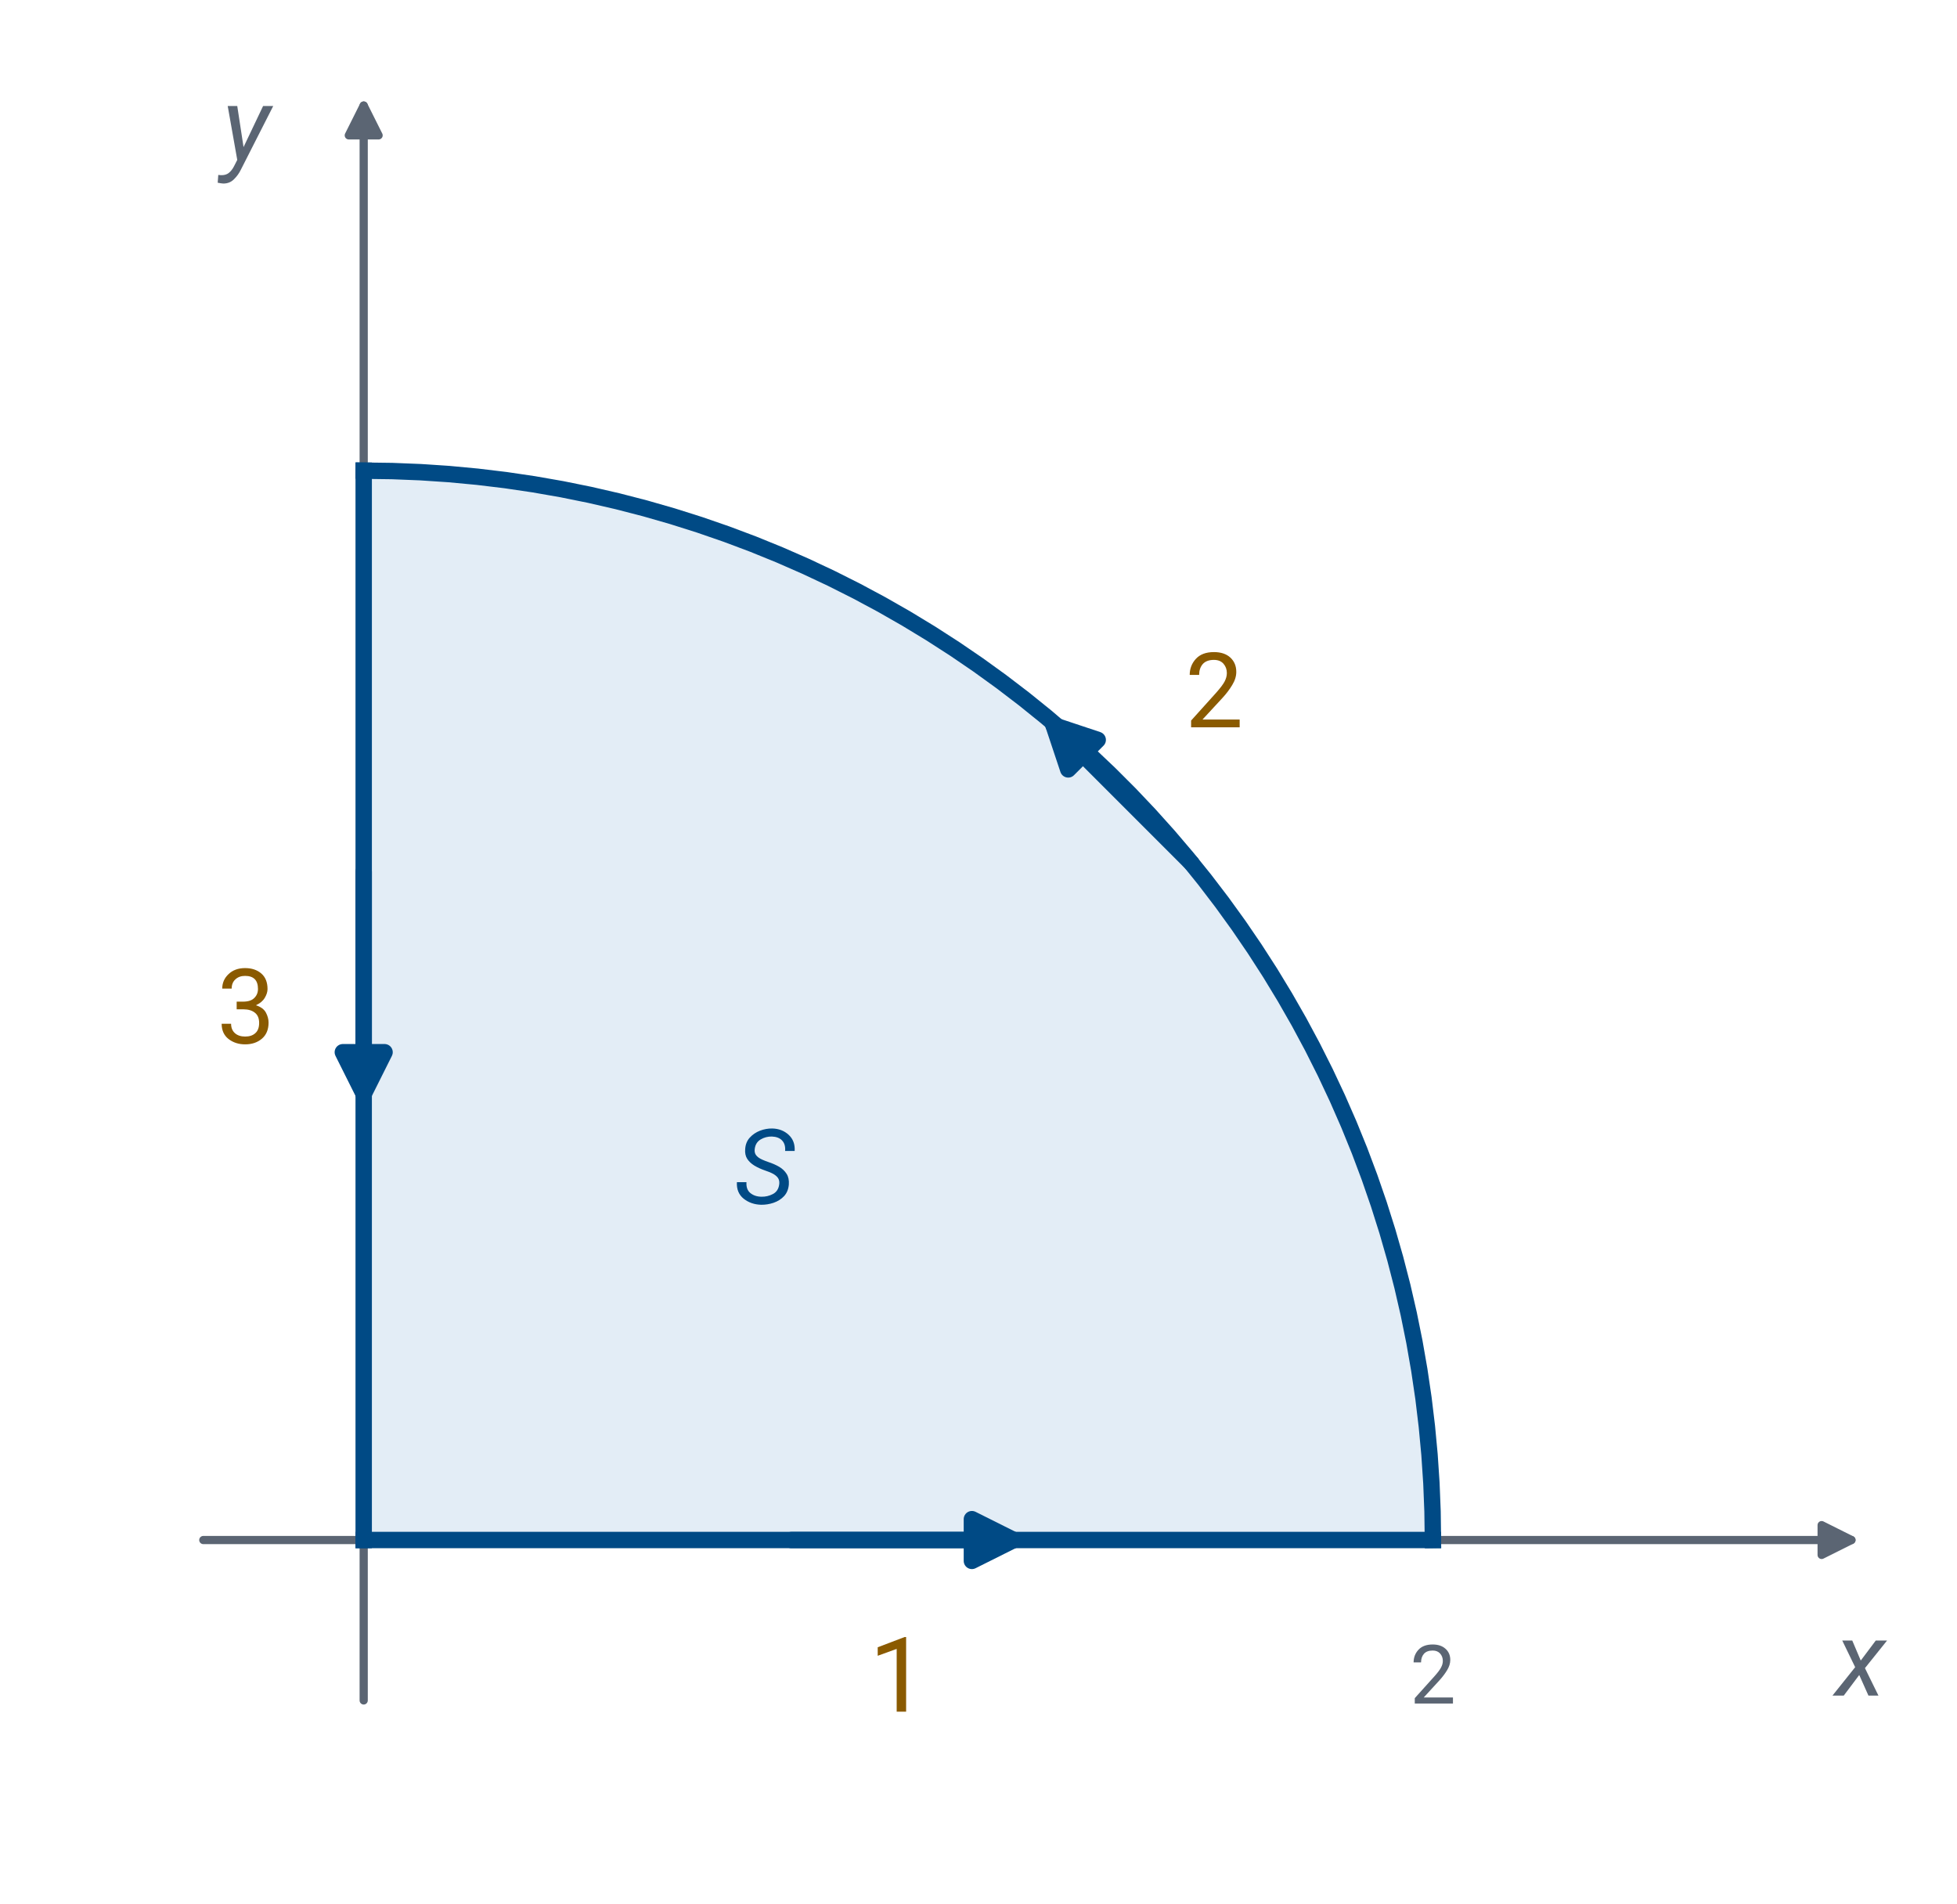
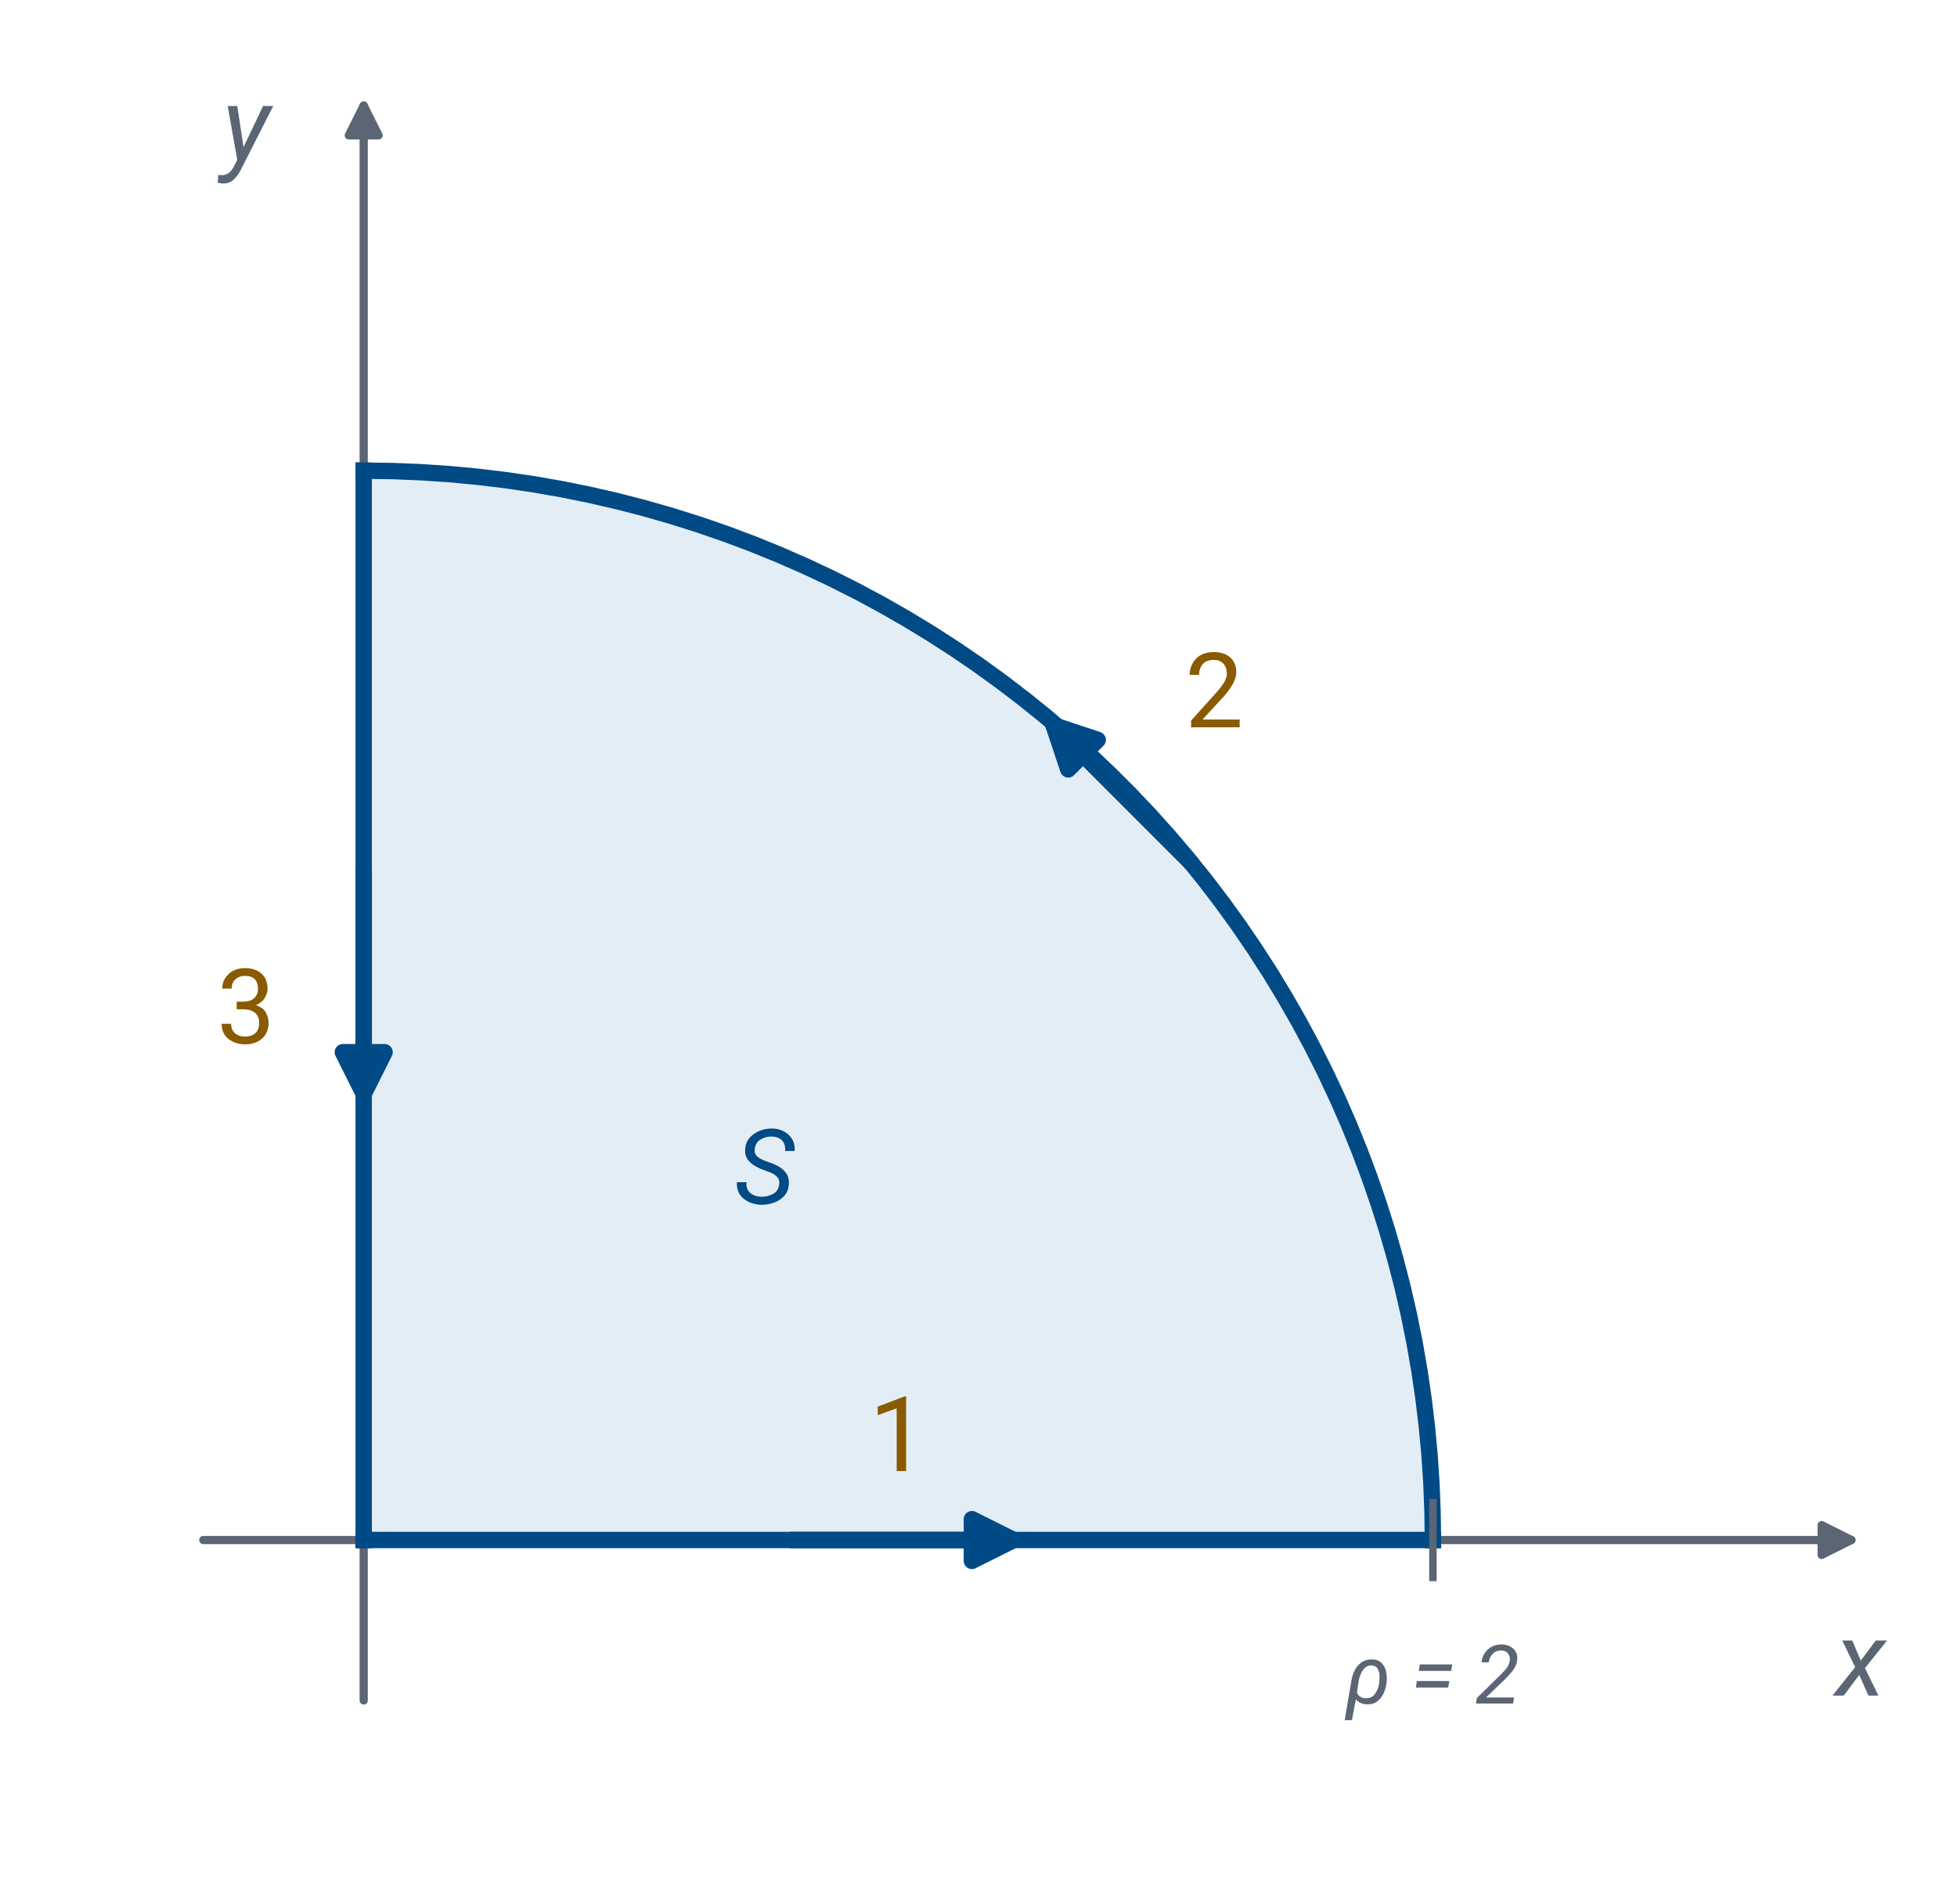
<svg xmlns="http://www.w3.org/2000/svg" width="262.631pt" height="255.456pt" viewBox="0 0 262.631 255.456" version="1.1">
  <defs>
    <style type="text/css">*{stroke-linejoin: round; stroke-linecap: butt}</style>
  </defs>
  <g id="figure_1">
    <g id="patch_1">
      <path d="M 0 255.456  L 262.631 255.456  L 262.631 0  L 0 0  L 0 255.456  z " style="fill: none" />
    </g>
    <g id="axes_1">
      <g id="patch_2">
-         <path d="M 27.284 206.648  Q 138.49 206.648 248.466 206.648  " clip-path="url(#pcb81031b80)" style="fill: none; stroke: #5b6573; stroke-width: 1.1; stroke-linecap: round" />
-         <path d="M 244.466 204.648  L 248.466 206.648  L 244.466 208.648  z " clip-path="url(#pcb81031b80)" style="fill: #5b6573; stroke: #5b6573; stroke-width: 1.1; stroke-linecap: round" />
+         <path d="M 27.284 206.648  Q 138.49 206.648 248.466 206.648  " clip-path="url(#p72f5c40052)" style="fill: none; stroke: #5b6573; stroke-width: 1.1; stroke-linecap: round" />
+         <path d="M 244.466 204.648  L 248.466 206.648  L 244.466 208.648  z " clip-path="url(#p72f5c40052)" style="fill: #5b6573; stroke: #5b6573; stroke-width: 1.1; stroke-linecap: round" />
      </g>
      <g id="patch_3">
-         <path d="M 48.808 228.172  Q 48.808 120.553 48.808 14.164  " clip-path="url(#pcb81031b80)" style="fill: none; stroke: #5b6573; stroke-width: 1.1; stroke-linecap: round" />
-         <path d="M 46.808 18.164  L 48.808 14.164  L 50.808 18.164  z " clip-path="url(#pcb81031b80)" style="fill: #5b6573; stroke: #5b6573; stroke-width: 1.1; stroke-linecap: round" />
+         <path d="M 48.808 228.172  Q 48.808 120.553 48.808 14.164  " clip-path="url(#p72f5c40052)" style="fill: none; stroke: #5b6573; stroke-width: 1.1; stroke-linecap: round" />
+         <path d="M 46.808 18.164  L 48.808 14.164  L 50.808 18.164  z " clip-path="url(#p72f5c40052)" style="fill: #5b6573; stroke: #5b6573; stroke-width: 1.1; stroke-linecap: round" />
      </g>
      <g id="patch_4">
-         <path d="M 48.808 206.648  L 192.299 206.648  L 192.248 202.829  L 192.096 199.012  L 191.842 195.2  L 191.486 191.396  L 191.03 187.603  L 190.472 183.824  L 189.815 180.061  L 189.057 176.317  L 188.2 172.594  L 187.244 168.895  L 186.19 165.224  L 185.038 161.581  L 183.79 157.97  L 182.447 154.394  L 181.008 150.855  L 179.476 147.356  L 177.851 143.898  L 176.135 140.485  L 174.329 137.119  L 172.433 133.803  L 170.45 130.537  L 168.381 127.326  L 166.227 124.171  L 163.99 121.075  L 161.671 118.039  L 159.272 115.066  L 156.795 112.158  L 154.242 109.316  L 151.613 106.544  L 148.912 103.843  L 146.14 101.214  L 143.298 98.661  L 140.39 96.184  L 137.417 93.785  L 134.381 91.466  L 131.285 89.229  L 128.13 87.075  L 124.919 85.006  L 121.653 83.023  L 118.337 81.127  L 114.971 79.321  L 111.558 77.605  L 108.1 75.98  L 104.601 74.448  L 101.062 73.009  L 97.486 71.666  L 93.875 70.418  L 90.232 69.266  L 86.561 68.212  L 82.862 67.256  L 79.139 66.399  L 75.395 65.641  L 71.632 64.984  L 67.853 64.426  L 64.06 63.97  L 60.256 63.614  L 56.444 63.36  L 52.627 63.208  L 48.808 63.157  z " clip-path="url(#pcb81031b80)" style="fill: #e3edf6; stroke: #e3edf6; stroke-linejoin: miter" />
+         <path d="M 48.808 206.648  L 192.299 206.648  L 192.248 202.829  L 192.096 199.012  L 191.842 195.2  L 191.486 191.396  L 191.03 187.603  L 190.472 183.824  L 189.815 180.061  L 189.057 176.317  L 188.2 172.594  L 187.244 168.895  L 186.19 165.224  L 185.038 161.581  L 183.79 157.97  L 182.447 154.394  L 181.008 150.855  L 179.476 147.356  L 177.851 143.898  L 176.135 140.485  L 174.329 137.119  L 172.433 133.803  L 170.45 130.537  L 168.381 127.326  L 166.227 124.171  L 163.99 121.075  L 161.671 118.039  L 159.272 115.066  L 156.795 112.158  L 154.242 109.316  L 151.613 106.544  L 148.912 103.843  L 146.14 101.214  L 143.298 98.661  L 140.39 96.184  L 137.417 93.785  L 134.381 91.466  L 131.285 89.229  L 128.13 87.075  L 124.919 85.006  L 121.653 83.023  L 118.337 81.127  L 114.971 79.321  L 111.558 77.605  L 108.1 75.98  L 104.601 74.448  L 101.062 73.009  L 97.486 71.666  L 93.875 70.418  L 90.232 69.266  L 86.561 68.212  L 82.862 67.256  L 79.139 66.399  L 75.395 65.641  L 71.632 64.984  L 67.853 64.426  L 64.06 63.97  L 60.256 63.614  L 56.444 63.36  L 52.627 63.208  L 48.808 63.157  z " clip-path="url(#p72f5c40052)" style="fill: #e3edf6; stroke: #e3edf6; stroke-linejoin: miter" />
      </g>
      <g id="patch_5">
-         <path d="M 106.204 206.648  Q 122.347 206.648 136.03 206.648  " clip-path="url(#pcb81031b80)" style="fill: none; stroke: #004a85; stroke-width: 2.2; stroke-linecap: round" />
-         <path d="M 130.43 203.848  L 136.03 206.648  L 130.43 209.448  z " clip-path="url(#pcb81031b80)" style="fill: #004a85; stroke: #004a85; stroke-width: 2.2; stroke-linecap: round" />
+         <path d="M 106.204 206.648  Q 122.347 206.648 136.03 206.648  " clip-path="url(#p72f5c40052)" style="fill: none; stroke: #004a85; stroke-width: 2.2; stroke-linecap: round" />
+         <path d="M 130.43 203.848  L 136.03 206.648  L 130.43 209.448  z " clip-path="url(#p72f5c40052)" style="fill: #004a85; stroke: #004a85; stroke-width: 2.2; stroke-linecap: round" />
      </g>
      <g id="patch_6">
-         <path d="M 159.894 115.821  Q 149.765 105.691 141.374 97.301  " clip-path="url(#pcb81031b80)" style="fill: none; stroke: #004a85; stroke-width: 2.2; stroke-linecap: round" />
-         <path d="M 143.354 103.241  L 141.374 97.301  L 147.314 99.281  z " clip-path="url(#pcb81031b80)" style="fill: #004a85; stroke: #004a85; stroke-width: 2.2; stroke-linecap: round" />
+         <path d="M 159.894 115.821  Q 149.765 105.691 141.374 97.301  " clip-path="url(#p72f5c40052)" style="fill: none; stroke: #004a85; stroke-width: 2.2; stroke-linecap: round" />
+         <path d="M 143.354 103.241  L 141.374 97.301  L 147.314 99.281  z " clip-path="url(#p72f5c40052)" style="fill: #004a85; stroke: #004a85; stroke-width: 2.2; stroke-linecap: round" />
      </g>
      <g id="patch_7">
-         <path d="M 48.808 116.966  Q 48.808 133.109 48.808 146.792  " clip-path="url(#pcb81031b80)" style="fill: none; stroke: #004a85; stroke-width: 2.2; stroke-linecap: round" />
-         <path d="M 51.608 141.192  L 48.808 146.792  L 46.008 141.192  z " clip-path="url(#pcb81031b80)" style="fill: #004a85; stroke: #004a85; stroke-width: 2.2; stroke-linecap: round" />
+         <path d="M 48.808 116.966  Q 48.808 133.109 48.808 146.792  " clip-path="url(#p72f5c40052)" style="fill: none; stroke: #004a85; stroke-width: 2.2; stroke-linecap: round" />
+         <path d="M 51.608 141.192  L 48.808 146.792  L 46.008 141.192  z " clip-path="url(#p72f5c40052)" style="fill: #004a85; stroke: #004a85; stroke-width: 2.2; stroke-linecap: round" />
      </g>
      <g id="line2d_1">
-         <path d="M 48.808 206.648  L 192.299 206.648  " clip-path="url(#pcb81031b80)" style="fill: none; stroke: #004a85; stroke-width: 2.2; stroke-linecap: square" />
+         <path d="M 48.808 206.648  L 192.299 206.648  " clip-path="url(#p72f5c40052)" style="fill: none; stroke: #004a85; stroke-width: 2.2; stroke-linecap: square" />
      </g>
      <g id="line2d_2">
-         <path d="M 192.299 206.648  L 192.248 202.829  L 192.096 199.012  L 191.842 195.2  L 191.486 191.396  L 191.03 187.603  L 190.472 183.824  L 189.815 180.061  L 189.057 176.317  L 188.2 172.594  L 187.244 168.895  L 186.19 165.224  L 185.038 161.581  L 183.79 157.97  L 182.447 154.394  L 181.008 150.855  L 179.476 147.356  L 177.851 143.898  L 176.135 140.485  L 174.329 137.119  L 172.433 133.803  L 170.45 130.537  L 168.381 127.326  L 166.227 124.171  L 163.99 121.075  L 161.671 118.039  L 159.272 115.066  L 156.795 112.158  L 154.242 109.316  L 151.613 106.544  L 148.912 103.843  L 146.14 101.214  L 143.298 98.661  L 140.39 96.184  L 137.417 93.785  L 134.381 91.466  L 131.285 89.229  L 128.13 87.075  L 124.919 85.006  L 121.653 83.023  L 118.337 81.127  L 114.971 79.321  L 111.558 77.605  L 108.1 75.98  L 104.601 74.448  L 101.062 73.009  L 97.486 71.666  L 93.875 70.418  L 90.232 69.266  L 86.561 68.212  L 82.862 67.256  L 79.139 66.399  L 75.395 65.641  L 71.632 64.984  L 67.853 64.426  L 64.06 63.97  L 60.256 63.614  L 56.444 63.36  L 52.627 63.208  L 48.808 63.157  " clip-path="url(#pcb81031b80)" style="fill: none; stroke: #004a85; stroke-width: 2.2; stroke-linecap: square" />
+         <path d="M 192.299 206.648  L 192.248 202.829  L 192.096 199.012  L 191.842 195.2  L 191.486 191.396  L 191.03 187.603  L 190.472 183.824  L 189.815 180.061  L 189.057 176.317  L 188.2 172.594  L 187.244 168.895  L 186.19 165.224  L 185.038 161.581  L 183.79 157.97  L 182.447 154.394  L 181.008 150.855  L 179.476 147.356  L 177.851 143.898  L 176.135 140.485  L 174.329 137.119  L 172.433 133.803  L 170.45 130.537  L 168.381 127.326  L 166.227 124.171  L 163.99 121.075  L 161.671 118.039  L 159.272 115.066  L 156.795 112.158  L 154.242 109.316  L 151.613 106.544  L 148.912 103.843  L 146.14 101.214  L 143.298 98.661  L 140.39 96.184  L 137.417 93.785  L 134.381 91.466  L 131.285 89.229  L 128.13 87.075  L 124.919 85.006  L 121.653 83.023  L 118.337 81.127  L 114.971 79.321  L 111.558 77.605  L 108.1 75.98  L 104.601 74.448  L 101.062 73.009  L 97.486 71.666  L 93.875 70.418  L 90.232 69.266  L 86.561 68.212  L 82.862 67.256  L 79.139 66.399  L 75.395 65.641  L 71.632 64.984  L 67.853 64.426  L 64.06 63.97  L 60.256 63.614  L 56.444 63.36  L 52.627 63.208  L 48.808 63.157  " clip-path="url(#p72f5c40052)" style="fill: none; stroke: #004a85; stroke-width: 2.2; stroke-linecap: square" />
      </g>
      <g id="line2d_3">
-         <path d="M 48.808 206.648  L 48.808 63.157  " clip-path="url(#pcb81031b80)" style="fill: none; stroke: #004a85; stroke-width: 2.2; stroke-linecap: square" />
+         <path d="M 48.808 206.648  L 48.808 63.157  " clip-path="url(#p72f5c40052)" style="fill: none; stroke: #004a85; stroke-width: 2.2; stroke-linecap: square" />
+       </g>
+       <g id="line2d_4">
+         <path d="M 192.299 211.671  L 192.299 201.626  " clip-path="url(#p72f5c40052)" style="fill: none; stroke: #5b6573; stroke-linecap: square" />
      </g>
      <g id="text_1">
        <text style="font-style: italic; font-size: 14px; font-family:'Source Sans Pro', 'Segoe UI', Roboto, Helvetica, Arial, sans-serif; text-anchor: middle; fill: #5b6573" x="249.696" y="227.525" transform="rotate(-0 249.696 227.5253)">x</text>
      </g>
      <g id="text_2">
        <text style="font-style: italic; font-size: 14px; font-family:'Source Sans Pro', 'Segoe UI', Roboto, Helvetica, Arial, sans-serif; text-anchor: middle; fill: #5b6573" x="33.023" y="21.615" transform="rotate(-0 33.02343 21.61466)">y</text>
      </g>
      <g id="text_3">
-         <text style="font-size: 14px; font-family:'Source Sans Pro', 'Segoe UI', Roboto, Helvetica, Arial, sans-serif; text-anchor: middle; fill: #8a5a00" x="120.553" y="229.678" transform="rotate(-0 120.5534 229.6777)">1</text>
+         <text style="font-size: 14px; font-family:'Source Sans Pro', 'Segoe UI', Roboto, Helvetica, Arial, sans-serif; text-anchor: middle; fill: #8a5a00" x="120.553" y="197.392" transform="rotate(-0 120.5534 197.3921)">1</text>
      </g>
      <g id="text_4">
        <text style="font-size: 14px; font-family:'Source Sans Pro', 'Segoe UI', Roboto, Helvetica, Arial, sans-serif; text-anchor: middle; fill: #8a5a00" x="162.955" y="97.594" transform="rotate(-0 162.9545 97.59424)">2</text>
      </g>
      <g id="text_5">
        <text style="font-size: 14px; font-family:'Source Sans Pro', 'Segoe UI', Roboto, Helvetica, Arial, sans-serif; text-anchor: middle; fill: #8a5a00" x="33.023" y="139.995" transform="rotate(-0 33.02343 139.9954)">3</text>
      </g>
      <g id="text_6">
-         <text style="font-size: 11px; font-family:'Source Sans Pro', 'Segoe UI', Roboto, Helvetica, Arial, sans-serif; text-anchor: middle; fill: #5b6573" x="192.299" y="228.586" transform="rotate(-0 192.2993 228.5864)">2</text>
+         <text style="font-style: italic; font-size: 11px; font-family:'Source Sans Pro', 'Segoe UI', Roboto, Helvetica, Arial, sans-serif; text-anchor: middle; fill: #5b6573" x="192.299" y="228.586" transform="rotate(-0 192.2993 228.5864)">ρ = 2</text>
      </g>
      <g id="text_7">
        <text style="font-style: italic; font-size: 14px; font-family:'Source Sans Pro', 'Segoe UI', Roboto, Helvetica, Arial, sans-serif; text-anchor: middle; fill: #004a85" x="102.617" y="161.519" transform="rotate(-0 102.6169 161.5191)">S</text>
      </g>
    </g>
  </g>
  <defs>
-     <clipPath id="pcb81031b80">
+     <clipPath id="p72f5c40052">
      <rect x="5.76" y="5.76" width="251.111" height="243.936" />
    </clipPath>
  </defs>
</svg>
